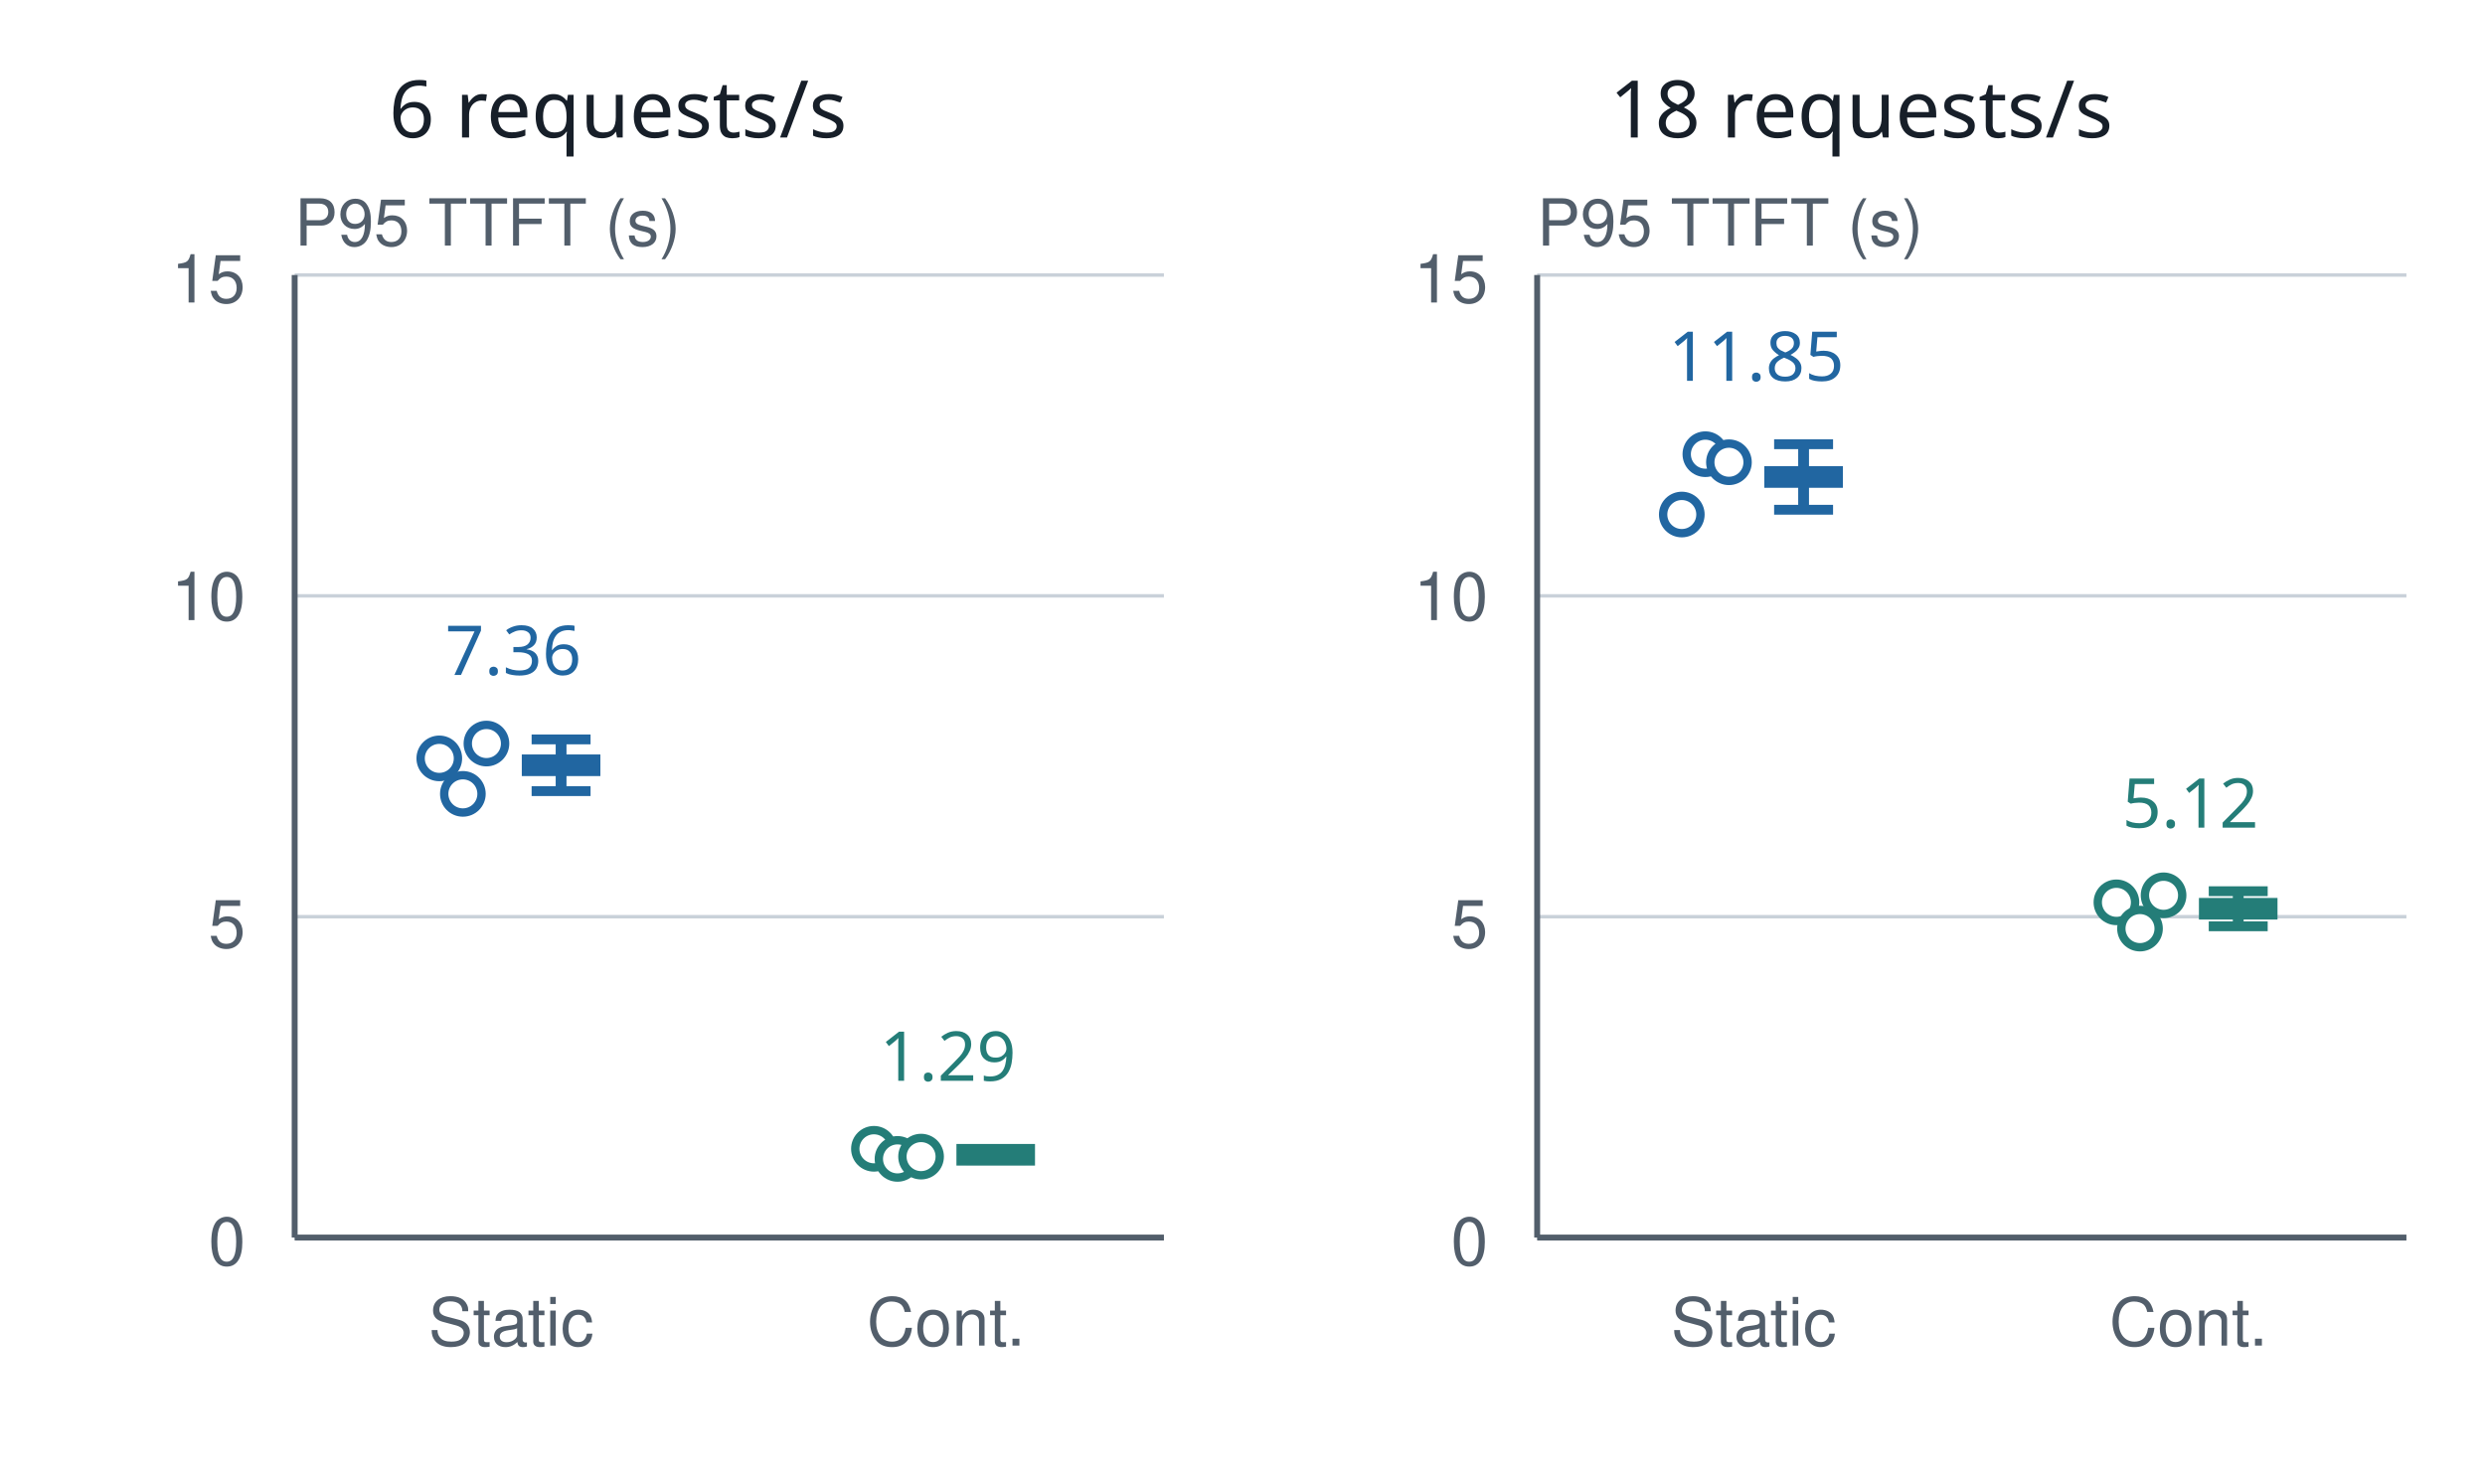
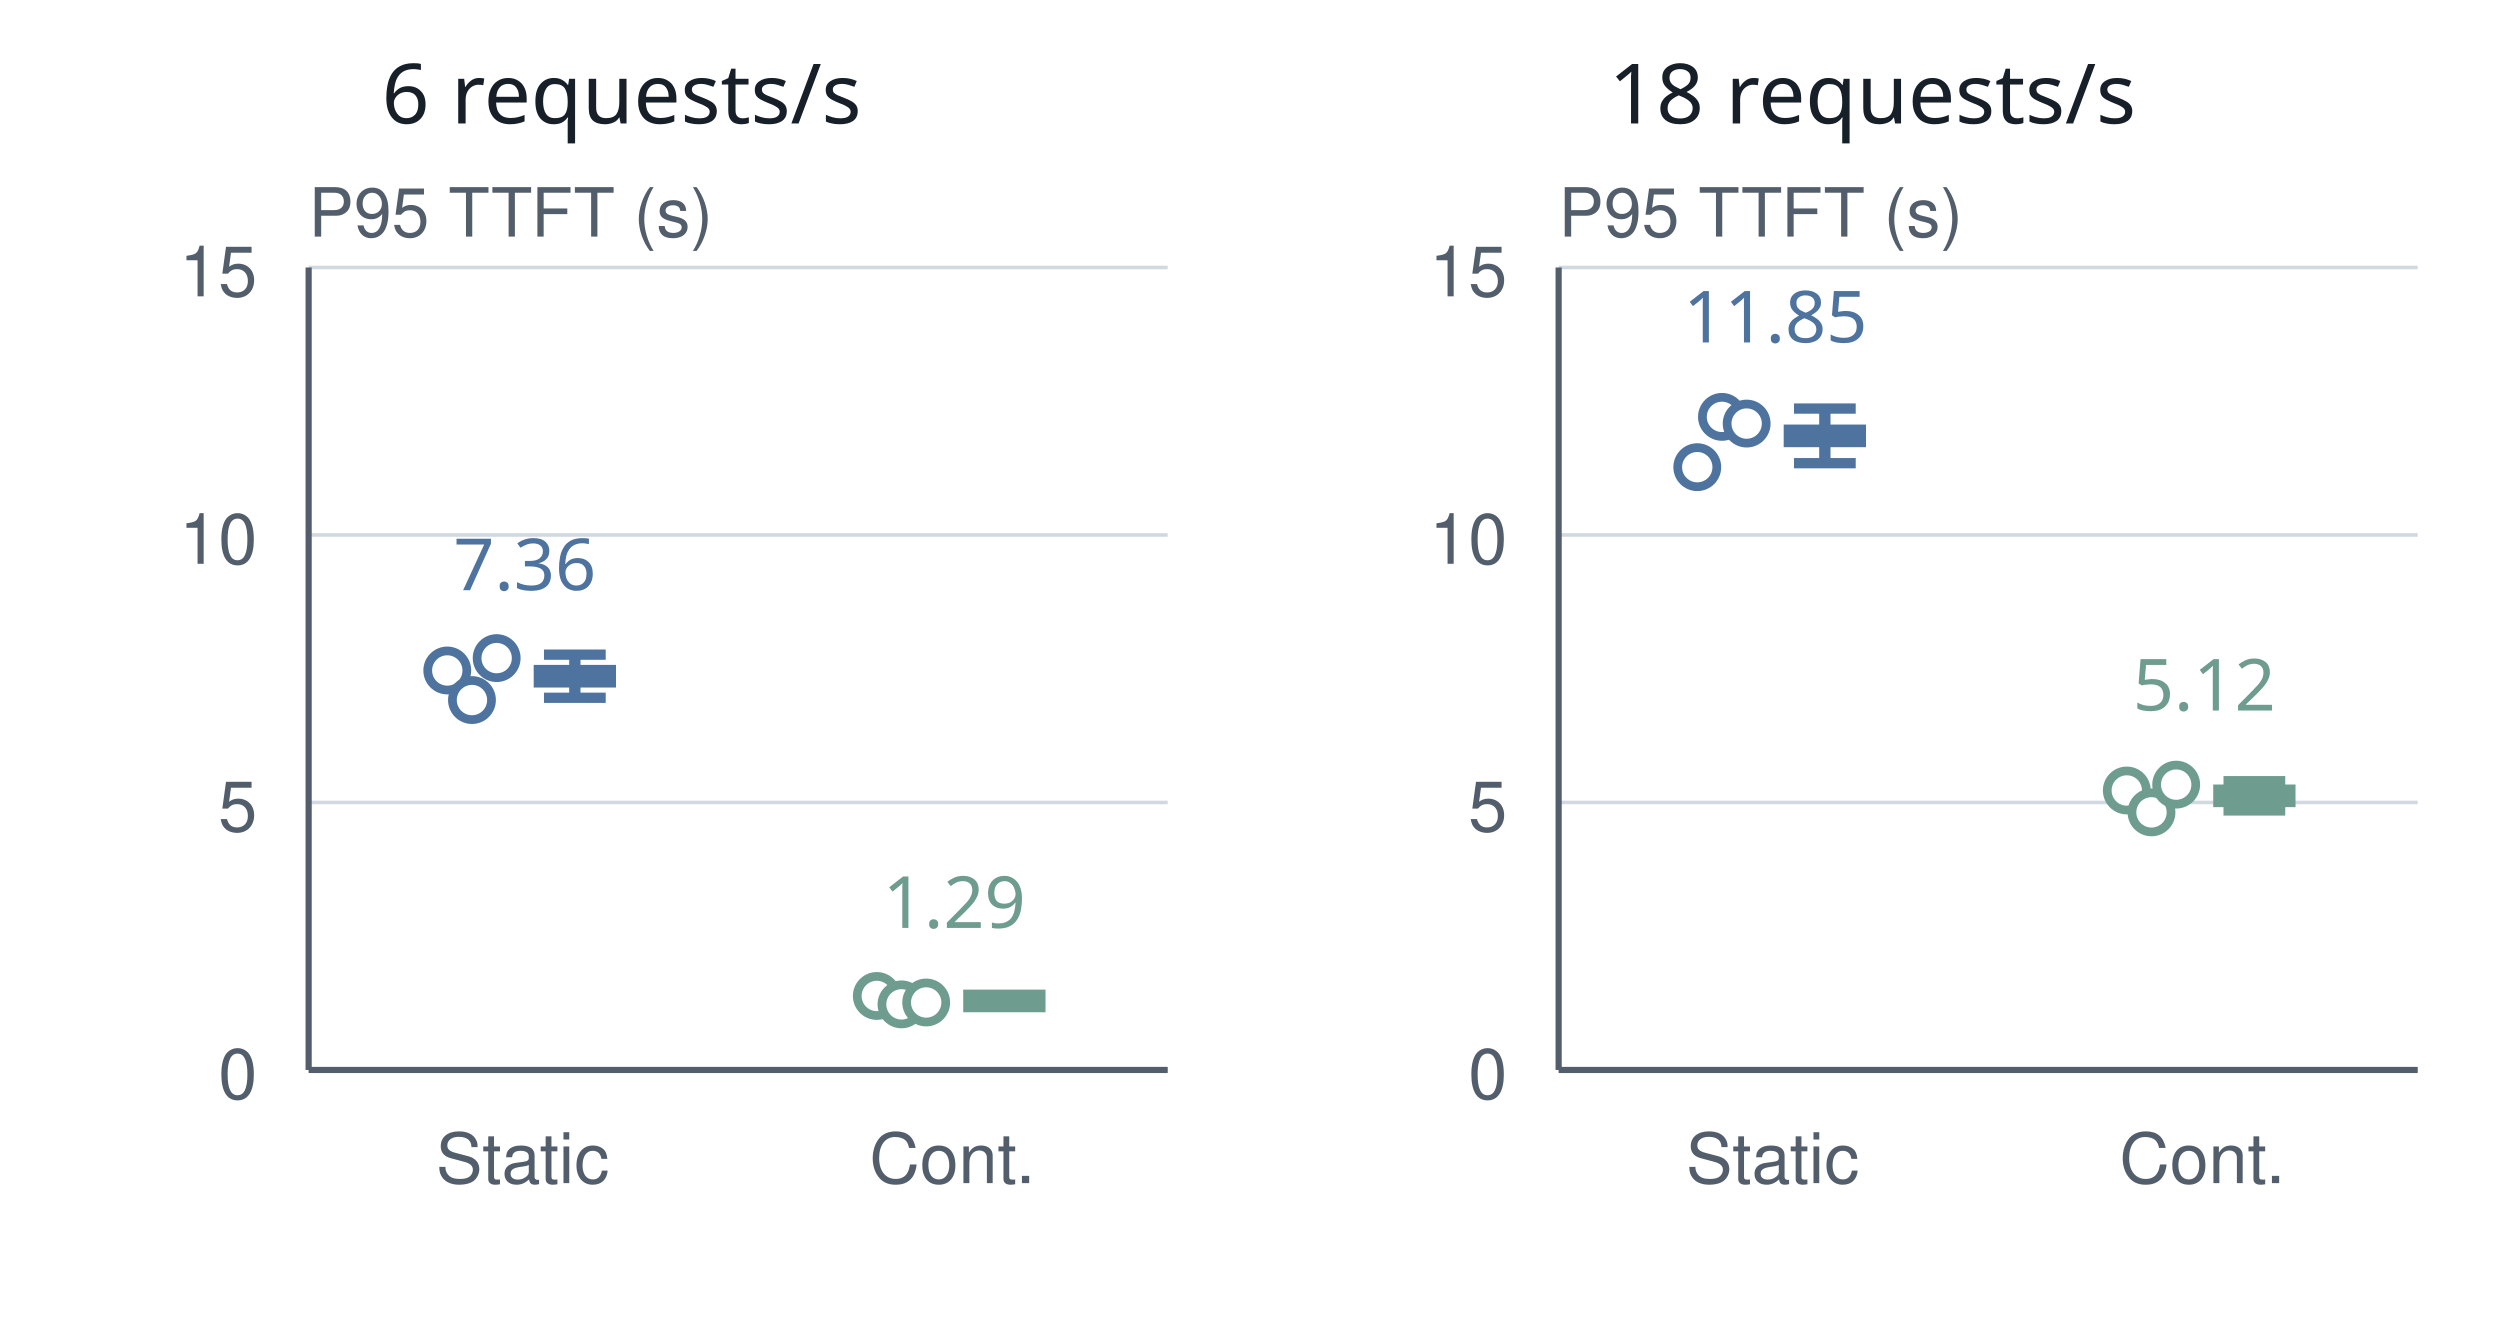
- <svg xmlns="http://www.w3.org/2000/svg" width="253.0" height="151" preserveAspectRatio="xMinYMin meet" viewBox="0 0 253 151" version="1.0" fill-rule="evenodd">
+ <svg xmlns="http://www.w3.org/2000/svg" width="243.0" height="129" preserveAspectRatio="xMinYMin meet" viewBox="0 0 243 129" version="1.0" fill-rule="evenodd">
  <clipPath id="clip">
-     <rect x="0" y="0" width="253.0" height="151" />
+     <rect x="0" y="0" width="243.0" height="129" />
  </clipPath>
-   <g id="group" transform="scale(1,-1) translate(0,-151)" style="clip-path: url(#clip)">
+   <g id="group" transform="scale(1,-1) translate(0,-129)" style="clip-path: url(#clip)">
    <g transform="">
-       <text x="39.614" y="137" style="font-family: Helvetica-Bold; font-size: 8.1px;fill: rgb(9%,12%,16%); stroke:none;" transform="translate(0,274) scale(1,-1)">6 requests/s</text>
-       <text x="30.0" y="126" style="font-family: Helvetica; font-size: 6.6px;fill: rgb(32%,37%,42%); stroke:none;" transform="translate(0,252) scale(1,-1)">P95 TTFT (s)</text>
-       <path d="M 30,25 L 118.5,25 Z" style="stroke: rgb(79%,82%,85%); stroke-linecap: butt; stroke-width: 0.35;" />
+       <text x="37.114" y="117" style="font-family: Helvetica-Bold; font-size: 8.1px;fill: rgb(9%,12%,16%); stroke:none;" transform="translate(0,234) scale(1,-1)">6 requests/s</text>
+       <text x="30.0" y="106" style="font-family: Helvetica; font-size: 6.6px;fill: rgb(32%,37%,42%); stroke:none;" transform="translate(0,212) scale(1,-1)">P95 TTFT (s)</text>
+       <path d="M 30,25 L 113.5,25 Z" style="stroke: rgb(82%,85%,88%); stroke-linecap: butt; stroke-width: 0.35;" />
      <text x="21.219" y="22.8" style="font-family: Helvetica; font-size: 6.8px;fill: rgb(32%,37%,42%); stroke:none;" transform="translate(0,45) scale(1,-1)">0</text>
-       <path d="M 30,57.667 L 118.5,57.667 Z" style="stroke: rgb(79%,82%,85%); stroke-linecap: butt; stroke-width: 0.35;" />
-       <text x="21.219" y="55.467" style="font-family: Helvetica; font-size: 6.8px;fill: rgb(32%,37%,42%); stroke:none;" transform="translate(0,110) scale(1,-1)">5</text>
-       <path d="M 30,90.333 L 118.5,90.333 Z" style="stroke: rgb(79%,82%,85%); stroke-linecap: butt; stroke-width: 0.35;" />
-       <text x="17.438" y="88.133" style="font-family: Helvetica; font-size: 6.8px;fill: rgb(32%,37%,42%); stroke:none;" transform="translate(0,176) scale(1,-1)">10</text>
-       <path d="M 30,123 L 118.5,123 Z" style="stroke: rgb(79%,82%,85%); stroke-linecap: butt; stroke-width: 0.35;" />
-       <text x="17.438" y="120.8" style="font-family: Helvetica; font-size: 6.8px;fill: rgb(32%,37%,42%); stroke:none;" transform="translate(0,241) scale(1,-1)">15</text>
-       <path d="M 30,25 L 30,123 Z" style="stroke: rgb(32%,37%,42%); stroke-linecap: butt; stroke-width: 0.6;" />
-       <path d="M 30,25 L 118.5,25 Z" style="stroke: rgb(32%,37%,42%); stroke-linecap: butt; stroke-width: 0.6;" />
-       <circle cx="44.725" cy="73.786" r="1.9" style="stroke: rgb(13%,40%,63%); stroke-linecap: butt; stroke-width: 0.85; fill: rgb(100%,100%,100%); fill-rule: evenodd;" />
-       <circle cx="47.125" cy="70.173" r="1.9" style="stroke: rgb(13%,40%,63%); stroke-linecap: butt; stroke-width: 0.85; fill: rgb(100%,100%,100%); fill-rule: evenodd;" />
-       <circle cx="49.525" cy="75.296" r="1.9" style="stroke: rgb(13%,40%,63%); stroke-linecap: butt; stroke-width: 0.85; fill: rgb(100%,100%,100%); fill-rule: evenodd;" />
-       <path d="M 57.125,70.452 L 57.125,75.718 Z" style="stroke: rgb(13%,40%,63%); stroke-linecap: butt; stroke-width: 1.1;" />
-       <path d="M 54.125,70.452 L 60.125,70.452 Z" style="stroke: rgb(13%,40%,63%); stroke-linecap: butt; stroke-width: 1;" />
-       <path d="M 54.125,75.718 L 60.125,75.718 Z" style="stroke: rgb(13%,40%,63%); stroke-linecap: butt; stroke-width: 1;" />
-       <path d="M 53.125,73.085 L 61.125,73.085 Z" style="stroke: rgb(13%,40%,63%); stroke-linecap: butt; stroke-width: 2.2;" />
-       <text x="43.622" y="14" style="font-family: Helvetica; font-size: 6.8px;fill: rgb(32%,37%,42%); stroke:none;" transform="translate(0,28) scale(1,-1)">Static</text>
-       <text x="45.314" y="82.718" style="font-family: Helvetica-Bold; font-size: 7px;fill: rgb(13%,40%,63%); stroke:none;" transform="translate(0,165) scale(1,-1)">7.36</text>
-       <circle cx="88.975" cy="34.037" r="1.9" style="stroke: rgb(14%,49%,47%); stroke-linecap: butt; stroke-width: 0.85; fill: rgb(100%,100%,100%); fill-rule: evenodd;" />
-       <circle cx="91.375" cy="33.009" r="1.9" style="stroke: rgb(14%,49%,47%); stroke-linecap: butt; stroke-width: 0.85; fill: rgb(100%,100%,100%); fill-rule: evenodd;" />
-       <circle cx="93.775" cy="33.241" r="1.9" style="stroke: rgb(14%,49%,47%); stroke-linecap: butt; stroke-width: 0.85; fill: rgb(100%,100%,100%); fill-rule: evenodd;" />
-       <path d="M 101.375,32.89 L 101.375,33.968 Z" style="stroke: rgb(14%,49%,47%); stroke-linecap: butt; stroke-width: 1.1;" />
-       <path d="M 98.375,32.89 L 104.375,32.89 Z" style="stroke: rgb(14%,49%,47%); stroke-linecap: butt; stroke-width: 1;" />
-       <path d="M 98.375,33.968 L 104.375,33.968 Z" style="stroke: rgb(14%,49%,47%); stroke-linecap: butt; stroke-width: 1;" />
-       <path d="M 97.375,33.429 L 105.375,33.429 Z" style="stroke: rgb(14%,49%,47%); stroke-linecap: butt; stroke-width: 2.2;" />
-       <text x="88.249" y="14" style="font-family: Helvetica; font-size: 6.8px;fill: rgb(32%,37%,42%); stroke:none;" transform="translate(0,28) scale(1,-1)">Cont.</text>
-       <text x="89.564" y="41.037" style="font-family: Helvetica-Bold; font-size: 7px;fill: rgb(14%,49%,47%); stroke:none;" transform="translate(0,82) scale(1,-1)">1.29</text>
-       <text x="163.862" y="137" style="font-family: Helvetica-Bold; font-size: 8.1px;fill: rgb(9%,12%,16%); stroke:none;" transform="translate(0,274) scale(1,-1)">18 requests/s</text>
-       <text x="156.5" y="126" style="font-family: Helvetica; font-size: 6.6px;fill: rgb(32%,37%,42%); stroke:none;" transform="translate(0,252) scale(1,-1)">P95 TTFT (s)</text>
-       <path d="M 156.5,25 L 245,25 Z" style="stroke: rgb(79%,82%,85%); stroke-linecap: butt; stroke-width: 0.35;" />
-       <text x="147.719" y="22.8" style="font-family: Helvetica; font-size: 6.8px;fill: rgb(32%,37%,42%); stroke:none;" transform="translate(0,45) scale(1,-1)">0</text>
-       <path d="M 156.5,57.667 L 245,57.667 Z" style="stroke: rgb(79%,82%,85%); stroke-linecap: butt; stroke-width: 0.35;" />
-       <text x="147.719" y="55.467" style="font-family: Helvetica; font-size: 6.8px;fill: rgb(32%,37%,42%); stroke:none;" transform="translate(0,110) scale(1,-1)">5</text>
-       <path d="M 156.5,90.333 L 245,90.333 Z" style="stroke: rgb(79%,82%,85%); stroke-linecap: butt; stroke-width: 0.35;" />
-       <text x="143.938" y="88.133" style="font-family: Helvetica; font-size: 6.8px;fill: rgb(32%,37%,42%); stroke:none;" transform="translate(0,176) scale(1,-1)">10</text>
-       <path d="M 156.5,123 L 245,123 Z" style="stroke: rgb(79%,82%,85%); stroke-linecap: butt; stroke-width: 0.35;" />
-       <text x="143.938" y="120.8" style="font-family: Helvetica; font-size: 6.8px;fill: rgb(32%,37%,42%); stroke:none;" transform="translate(0,241) scale(1,-1)">15</text>
-       <path d="M 156.5,25 L 156.5,123 Z" style="stroke: rgb(32%,37%,42%); stroke-linecap: butt; stroke-width: 0.6;" />
-       <path d="M 156.5,25 L 245,25 Z" style="stroke: rgb(32%,37%,42%); stroke-linecap: butt; stroke-width: 0.6;" />
-       <circle cx="171.225" cy="98.614" r="1.9" style="stroke: rgb(13%,40%,63%); stroke-linecap: butt; stroke-width: 0.85; fill: rgb(100%,100%,100%); fill-rule: evenodd;" />
-       <circle cx="173.625" cy="104.757" r="1.9" style="stroke: rgb(13%,40%,63%); stroke-linecap: butt; stroke-width: 0.85; fill: rgb(100%,100%,100%); fill-rule: evenodd;" />
-       <circle cx="176.025" cy="103.937" r="1.9" style="stroke: rgb(13%,40%,63%); stroke-linecap: butt; stroke-width: 0.85; fill: rgb(100%,100%,100%); fill-rule: evenodd;" />
-       <path d="M 183.625,99.101 L 183.625,105.771 Z" style="stroke: rgb(13%,40%,63%); stroke-linecap: butt; stroke-width: 1.1;" />
-       <path d="M 180.625,99.101 L 186.625,99.101 Z" style="stroke: rgb(13%,40%,63%); stroke-linecap: butt; stroke-width: 1;" />
-       <path d="M 180.625,105.771 L 186.625,105.771 Z" style="stroke: rgb(13%,40%,63%); stroke-linecap: butt; stroke-width: 1;" />
-       <path d="M 179.625,102.436 L 187.625,102.436 Z" style="stroke: rgb(13%,40%,63%); stroke-linecap: butt; stroke-width: 2.2;" />
-       <text x="170.122" y="14" style="font-family: Helvetica; font-size: 6.8px;fill: rgb(32%,37%,42%); stroke:none;" transform="translate(0,28) scale(1,-1)">Static</text>
-       <text x="169.868" y="112.771" style="font-family: Helvetica-Bold; font-size: 7px;fill: rgb(13%,40%,63%); stroke:none;" transform="translate(0,225) scale(1,-1)">11.85</text>
-       <circle cx="215.475" cy="59.13" r="1.9" style="stroke: rgb(14%,49%,47%); stroke-linecap: butt; stroke-width: 0.85; fill: rgb(100%,100%,100%); fill-rule: evenodd;" />
-       <circle cx="217.875" cy="56.457" r="1.9" style="stroke: rgb(14%,49%,47%); stroke-linecap: butt; stroke-width: 0.85; fill: rgb(100%,100%,100%); fill-rule: evenodd;" />
-       <circle cx="220.275" cy="59.845" r="1.9" style="stroke: rgb(14%,49%,47%); stroke-linecap: butt; stroke-width: 0.85; fill: rgb(100%,100%,100%); fill-rule: evenodd;" />
-       <path d="M 227.875,56.691 L 227.875,60.263 Z" style="stroke: rgb(14%,49%,47%); stroke-linecap: butt; stroke-width: 1.1;" />
-       <path d="M 224.875,56.691 L 230.875,56.691 Z" style="stroke: rgb(14%,49%,47%); stroke-linecap: butt; stroke-width: 1;" />
-       <path d="M 224.875,60.263 L 230.875,60.263 Z" style="stroke: rgb(14%,49%,47%); stroke-linecap: butt; stroke-width: 1;" />
-       <path d="M 223.875,58.477 L 231.875,58.477 Z" style="stroke: rgb(14%,49%,47%); stroke-linecap: butt; stroke-width: 2.2;" />
-       <text x="214.749" y="14" style="font-family: Helvetica; font-size: 6.8px;fill: rgb(32%,37%,42%); stroke:none;" transform="translate(0,28) scale(1,-1)">Cont.</text>
-       <text x="216.064" y="67.263" style="font-family: Helvetica-Bold; font-size: 7px;fill: rgb(14%,49%,47%); stroke:none;" transform="translate(0,134) scale(1,-1)">5.12</text>
+       <path d="M 30,51 L 113.5,51 Z" style="stroke: rgb(82%,85%,88%); stroke-linecap: butt; stroke-width: 0.35;" />
+       <text x="21.219" y="48.8" style="font-family: Helvetica; font-size: 6.8px;fill: rgb(32%,37%,42%); stroke:none;" transform="translate(0,97) scale(1,-1)">5</text>
+       <path d="M 30,77 L 113.5,77 Z" style="stroke: rgb(82%,85%,88%); stroke-linecap: butt; stroke-width: 0.35;" />
+       <text x="17.438" y="74.8" style="font-family: Helvetica; font-size: 6.8px;fill: rgb(32%,37%,42%); stroke:none;" transform="translate(0,149) scale(1,-1)">10</text>
+       <path d="M 30,103 L 113.5,103 Z" style="stroke: rgb(82%,85%,88%); stroke-linecap: butt; stroke-width: 0.35;" />
+       <text x="17.438" y="100.8" style="font-family: Helvetica; font-size: 6.8px;fill: rgb(32%,37%,42%); stroke:none;" transform="translate(0,201) scale(1,-1)">15</text>
+       <path d="M 30,25 L 30,103 Z" style="stroke: rgb(32%,37%,42%); stroke-linecap: butt; stroke-width: 0.6;" />
+       <path d="M 30,25 L 113.5,25 Z" style="stroke: rgb(32%,37%,42%); stroke-linecap: butt; stroke-width: 0.6;" />
+       <circle cx="43.475" cy="63.83" r="1.9" style="stroke: rgb(30%,45%,62%); stroke-linecap: butt; stroke-width: 0.85; fill: rgb(100%,100%,100%); fill-rule: evenodd;" />
+       <circle cx="45.875" cy="60.954" r="1.9" style="stroke: rgb(30%,45%,62%); stroke-linecap: butt; stroke-width: 0.85; fill: rgb(100%,100%,100%); fill-rule: evenodd;" />
+       <circle cx="48.275" cy="65.032" r="1.9" style="stroke: rgb(30%,45%,62%); stroke-linecap: butt; stroke-width: 0.85; fill: rgb(100%,100%,100%); fill-rule: evenodd;" />
+       <path d="M 55.875,61.176 L 55.875,65.367 Z" style="stroke: rgb(30%,45%,62%); stroke-linecap: butt; stroke-width: 1.1;" />
+       <path d="M 52.875,61.176 L 58.875,61.176 Z" style="stroke: rgb(30%,45%,62%); stroke-linecap: butt; stroke-width: 1;" />
+       <path d="M 52.875,65.367 L 58.875,65.367 Z" style="stroke: rgb(30%,45%,62%); stroke-linecap: butt; stroke-width: 1;" />
+       <path d="M 51.875,63.272 L 59.875,63.272 Z" style="stroke: rgb(30%,45%,62%); stroke-linecap: butt; stroke-width: 2.2;" />
+       <text x="42.372" y="14" style="font-family: Helvetica; font-size: 6.8px;fill: rgb(32%,37%,42%); stroke:none;" transform="translate(0,28) scale(1,-1)">Static</text>
+       <text x="44.064" y="72.367" style="font-family: Helvetica-Bold; font-size: 7px;fill: rgb(30%,45%,62%); stroke:none;" transform="translate(0,144) scale(1,-1)">7.36</text>
+       <circle cx="85.225" cy="32.193" r="1.9" style="stroke: rgb(43%,61%,56%); stroke-linecap: butt; stroke-width: 0.85; fill: rgb(100%,100%,100%); fill-rule: evenodd;" />
+       <circle cx="87.625" cy="31.375" r="1.9" style="stroke: rgb(43%,61%,56%); stroke-linecap: butt; stroke-width: 0.85; fill: rgb(100%,100%,100%); fill-rule: evenodd;" />
+       <circle cx="90.025" cy="31.559" r="1.9" style="stroke: rgb(43%,61%,56%); stroke-linecap: butt; stroke-width: 0.85; fill: rgb(100%,100%,100%); fill-rule: evenodd;" />
+       <path d="M 97.625,31.28 L 97.625,32.138 Z" style="stroke: rgb(43%,61%,56%); stroke-linecap: butt; stroke-width: 1.1;" />
+       <path d="M 94.625,31.28 L 100.625,31.28 Z" style="stroke: rgb(43%,61%,56%); stroke-linecap: butt; stroke-width: 1;" />
+       <path d="M 94.625,32.138 L 100.625,32.138 Z" style="stroke: rgb(43%,61%,56%); stroke-linecap: butt; stroke-width: 1;" />
+       <path d="M 93.625,31.709 L 101.625,31.709 Z" style="stroke: rgb(43%,61%,56%); stroke-linecap: butt; stroke-width: 2.2;" />
+       <text x="84.499" y="14" style="font-family: Helvetica; font-size: 6.8px;fill: rgb(32%,37%,42%); stroke:none;" transform="translate(0,28) scale(1,-1)">Cont.</text>
+       <text x="85.814" y="39.193" style="font-family: Helvetica-Bold; font-size: 7px;fill: rgb(43%,61%,56%); stroke:none;" transform="translate(0,78) scale(1,-1)">1.29</text>
+       <text x="156.362" y="117" style="font-family: Helvetica-Bold; font-size: 8.1px;fill: rgb(9%,12%,16%); stroke:none;" transform="translate(0,234) scale(1,-1)">18 requests/s</text>
+       <text x="151.5" y="106" style="font-family: Helvetica; font-size: 6.6px;fill: rgb(32%,37%,42%); stroke:none;" transform="translate(0,212) scale(1,-1)">P95 TTFT (s)</text>
+       <path d="M 151.5,25 L 235,25 Z" style="stroke: rgb(82%,85%,88%); stroke-linecap: butt; stroke-width: 0.35;" />
+       <text x="142.719" y="22.8" style="font-family: Helvetica; font-size: 6.8px;fill: rgb(32%,37%,42%); stroke:none;" transform="translate(0,45) scale(1,-1)">0</text>
+       <path d="M 151.5,51 L 235,51 Z" style="stroke: rgb(82%,85%,88%); stroke-linecap: butt; stroke-width: 0.35;" />
+       <text x="142.719" y="48.8" style="font-family: Helvetica; font-size: 6.8px;fill: rgb(32%,37%,42%); stroke:none;" transform="translate(0,97) scale(1,-1)">5</text>
+       <path d="M 151.5,77 L 235,77 Z" style="stroke: rgb(82%,85%,88%); stroke-linecap: butt; stroke-width: 0.35;" />
+       <text x="138.938" y="74.8" style="font-family: Helvetica; font-size: 6.8px;fill: rgb(32%,37%,42%); stroke:none;" transform="translate(0,149) scale(1,-1)">10</text>
+       <path d="M 151.5,103 L 235,103 Z" style="stroke: rgb(82%,85%,88%); stroke-linecap: butt; stroke-width: 0.35;" />
+       <text x="138.938" y="100.8" style="font-family: Helvetica; font-size: 6.8px;fill: rgb(32%,37%,42%); stroke:none;" transform="translate(0,201) scale(1,-1)">15</text>
+       <path d="M 151.5,25 L 151.5,103 Z" style="stroke: rgb(32%,37%,42%); stroke-linecap: butt; stroke-width: 0.6;" />
+       <path d="M 151.5,25 L 235,25 Z" style="stroke: rgb(32%,37%,42%); stroke-linecap: butt; stroke-width: 0.6;" />
+       <circle cx="164.975" cy="83.591" r="1.9" style="stroke: rgb(30%,45%,62%); stroke-linecap: butt; stroke-width: 0.85; fill: rgb(100%,100%,100%); fill-rule: evenodd;" />
+       <circle cx="167.375" cy="88.48" r="1.9" style="stroke: rgb(30%,45%,62%); stroke-linecap: butt; stroke-width: 0.85; fill: rgb(100%,100%,100%); fill-rule: evenodd;" />
+       <circle cx="169.775" cy="87.828" r="1.9" style="stroke: rgb(30%,45%,62%); stroke-linecap: butt; stroke-width: 0.85; fill: rgb(100%,100%,100%); fill-rule: evenodd;" />
+       <path d="M 177.375,83.978 L 177.375,89.287 Z" style="stroke: rgb(30%,45%,62%); stroke-linecap: butt; stroke-width: 1.1;" />
+       <path d="M 174.375,83.978 L 180.375,83.978 Z" style="stroke: rgb(30%,45%,62%); stroke-linecap: butt; stroke-width: 1;" />
+       <path d="M 174.375,89.287 L 180.375,89.287 Z" style="stroke: rgb(30%,45%,62%); stroke-linecap: butt; stroke-width: 1;" />
+       <path d="M 173.375,86.633 L 181.375,86.633 Z" style="stroke: rgb(30%,45%,62%); stroke-linecap: butt; stroke-width: 2.2;" />
+       <text x="163.872" y="14" style="font-family: Helvetica; font-size: 6.8px;fill: rgb(32%,37%,42%); stroke:none;" transform="translate(0,28) scale(1,-1)">Static</text>
+       <text x="163.618" y="96.287" style="font-family: Helvetica-Bold; font-size: 7px;fill: rgb(30%,45%,62%); stroke:none;" transform="translate(0,192) scale(1,-1)">11.85</text>
+       <circle cx="206.725" cy="52.165" r="1.9" style="stroke: rgb(43%,61%,56%); stroke-linecap: butt; stroke-width: 0.85; fill: rgb(100%,100%,100%); fill-rule: evenodd;" />
+       <circle cx="209.125" cy="50.037" r="1.9" style="stroke: rgb(43%,61%,56%); stroke-linecap: butt; stroke-width: 0.85; fill: rgb(100%,100%,100%); fill-rule: evenodd;" />
+       <circle cx="211.525" cy="52.734" r="1.9" style="stroke: rgb(43%,61%,56%); stroke-linecap: butt; stroke-width: 0.85; fill: rgb(100%,100%,100%); fill-rule: evenodd;" />
+       <path d="M 219.125,50.224 L 219.125,53.067 Z" style="stroke: rgb(43%,61%,56%); stroke-linecap: butt; stroke-width: 1.1;" />
+       <path d="M 216.125,50.224 L 222.125,50.224 Z" style="stroke: rgb(43%,61%,56%); stroke-linecap: butt; stroke-width: 1;" />
+       <path d="M 216.125,53.067 L 222.125,53.067 Z" style="stroke: rgb(43%,61%,56%); stroke-linecap: butt; stroke-width: 1;" />
+       <path d="M 215.125,51.645 L 223.125,51.645 Z" style="stroke: rgb(43%,61%,56%); stroke-linecap: butt; stroke-width: 2.2;" />
+       <text x="205.999" y="14" style="font-family: Helvetica; font-size: 6.8px;fill: rgb(32%,37%,42%); stroke:none;" transform="translate(0,28) scale(1,-1)">Cont.</text>
+       <text x="207.314" y="60.067" style="font-family: Helvetica-Bold; font-size: 7px;fill: rgb(43%,61%,56%); stroke:none;" transform="translate(0,120) scale(1,-1)">5.12</text>
    </g>
  </g>
</svg>
